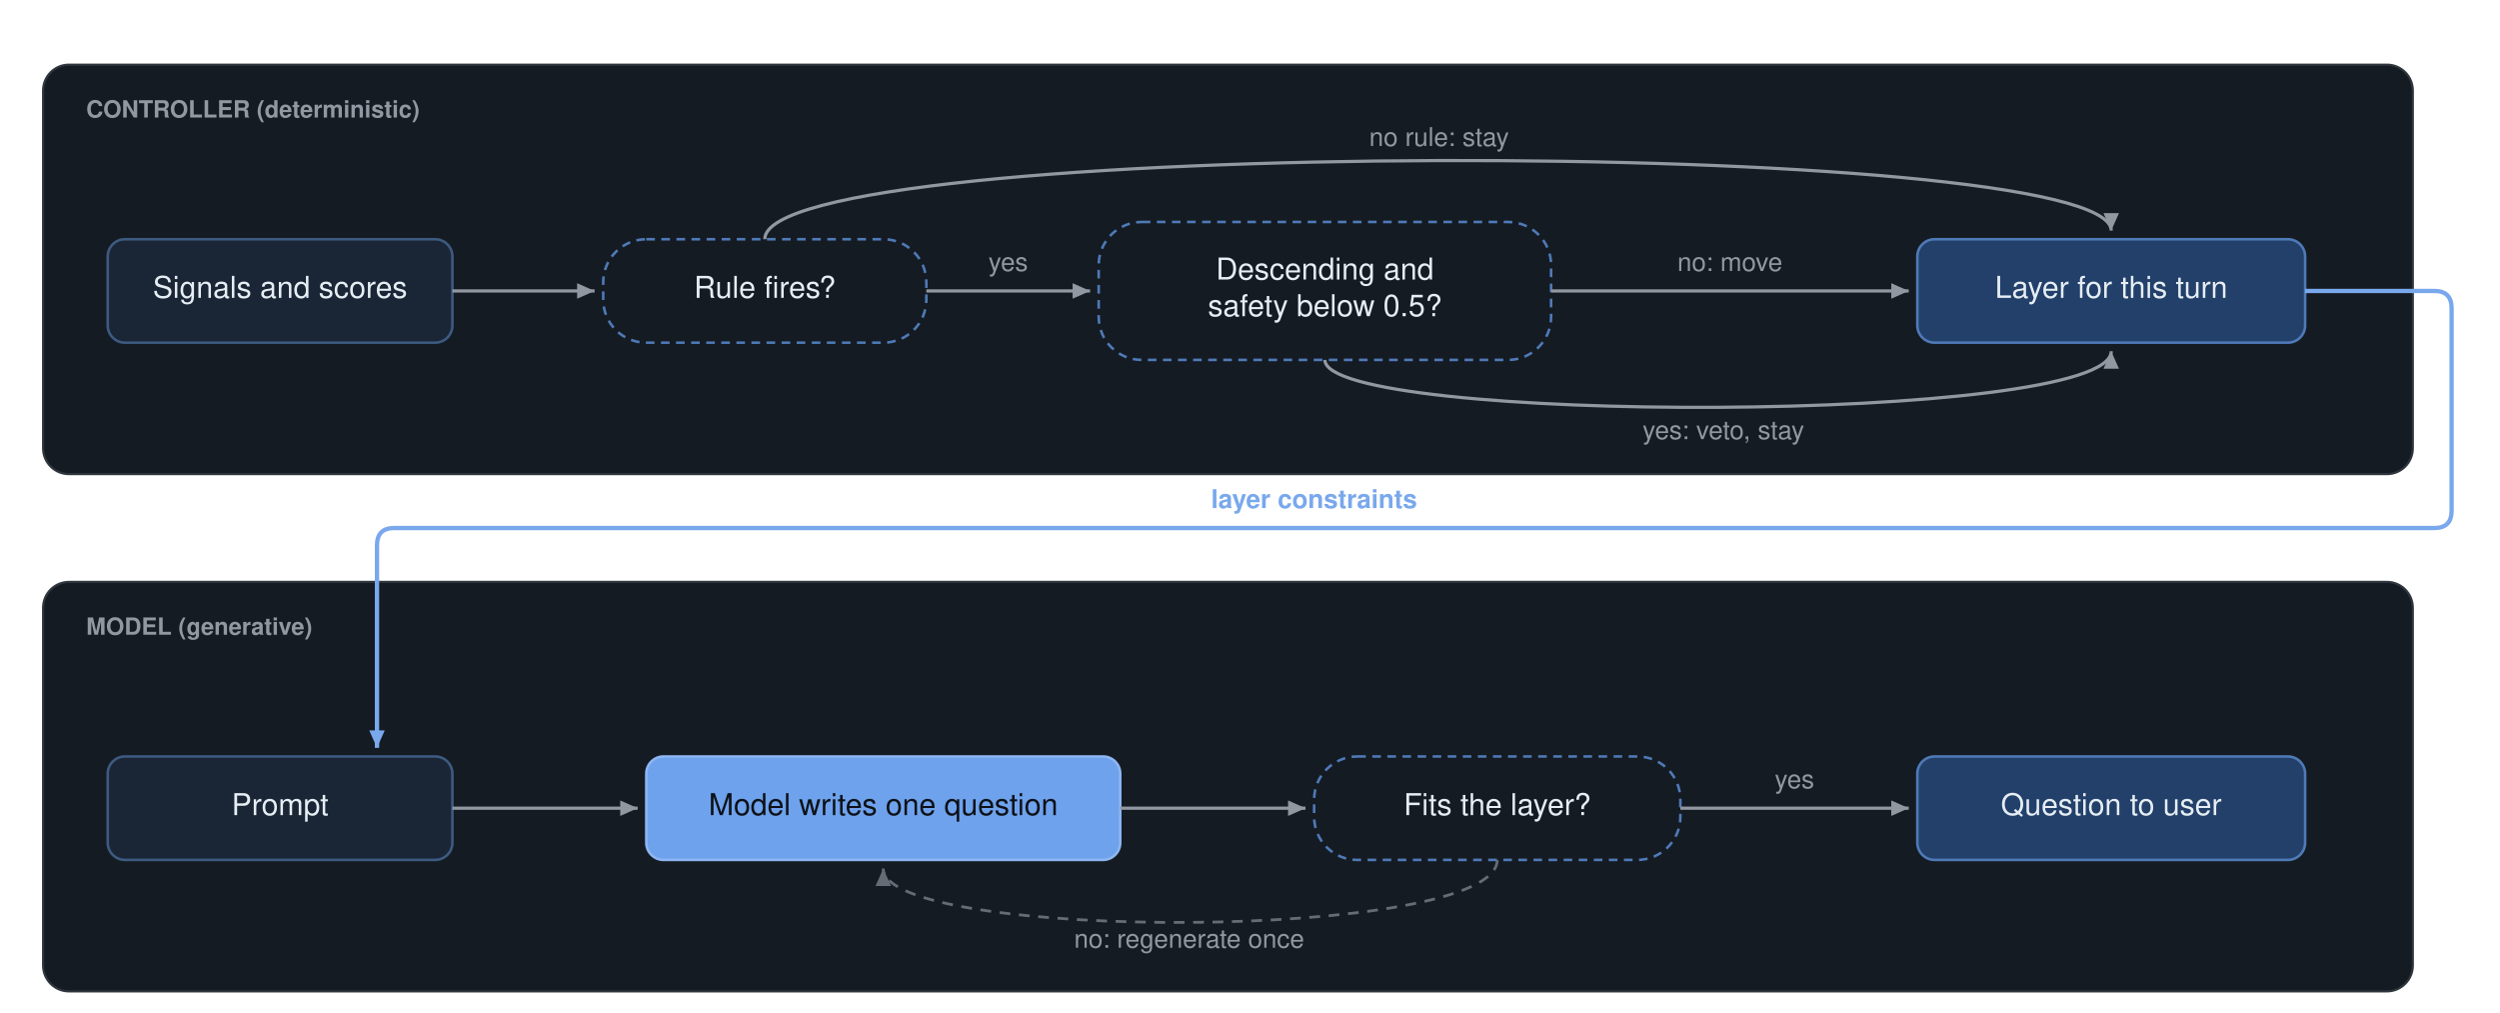
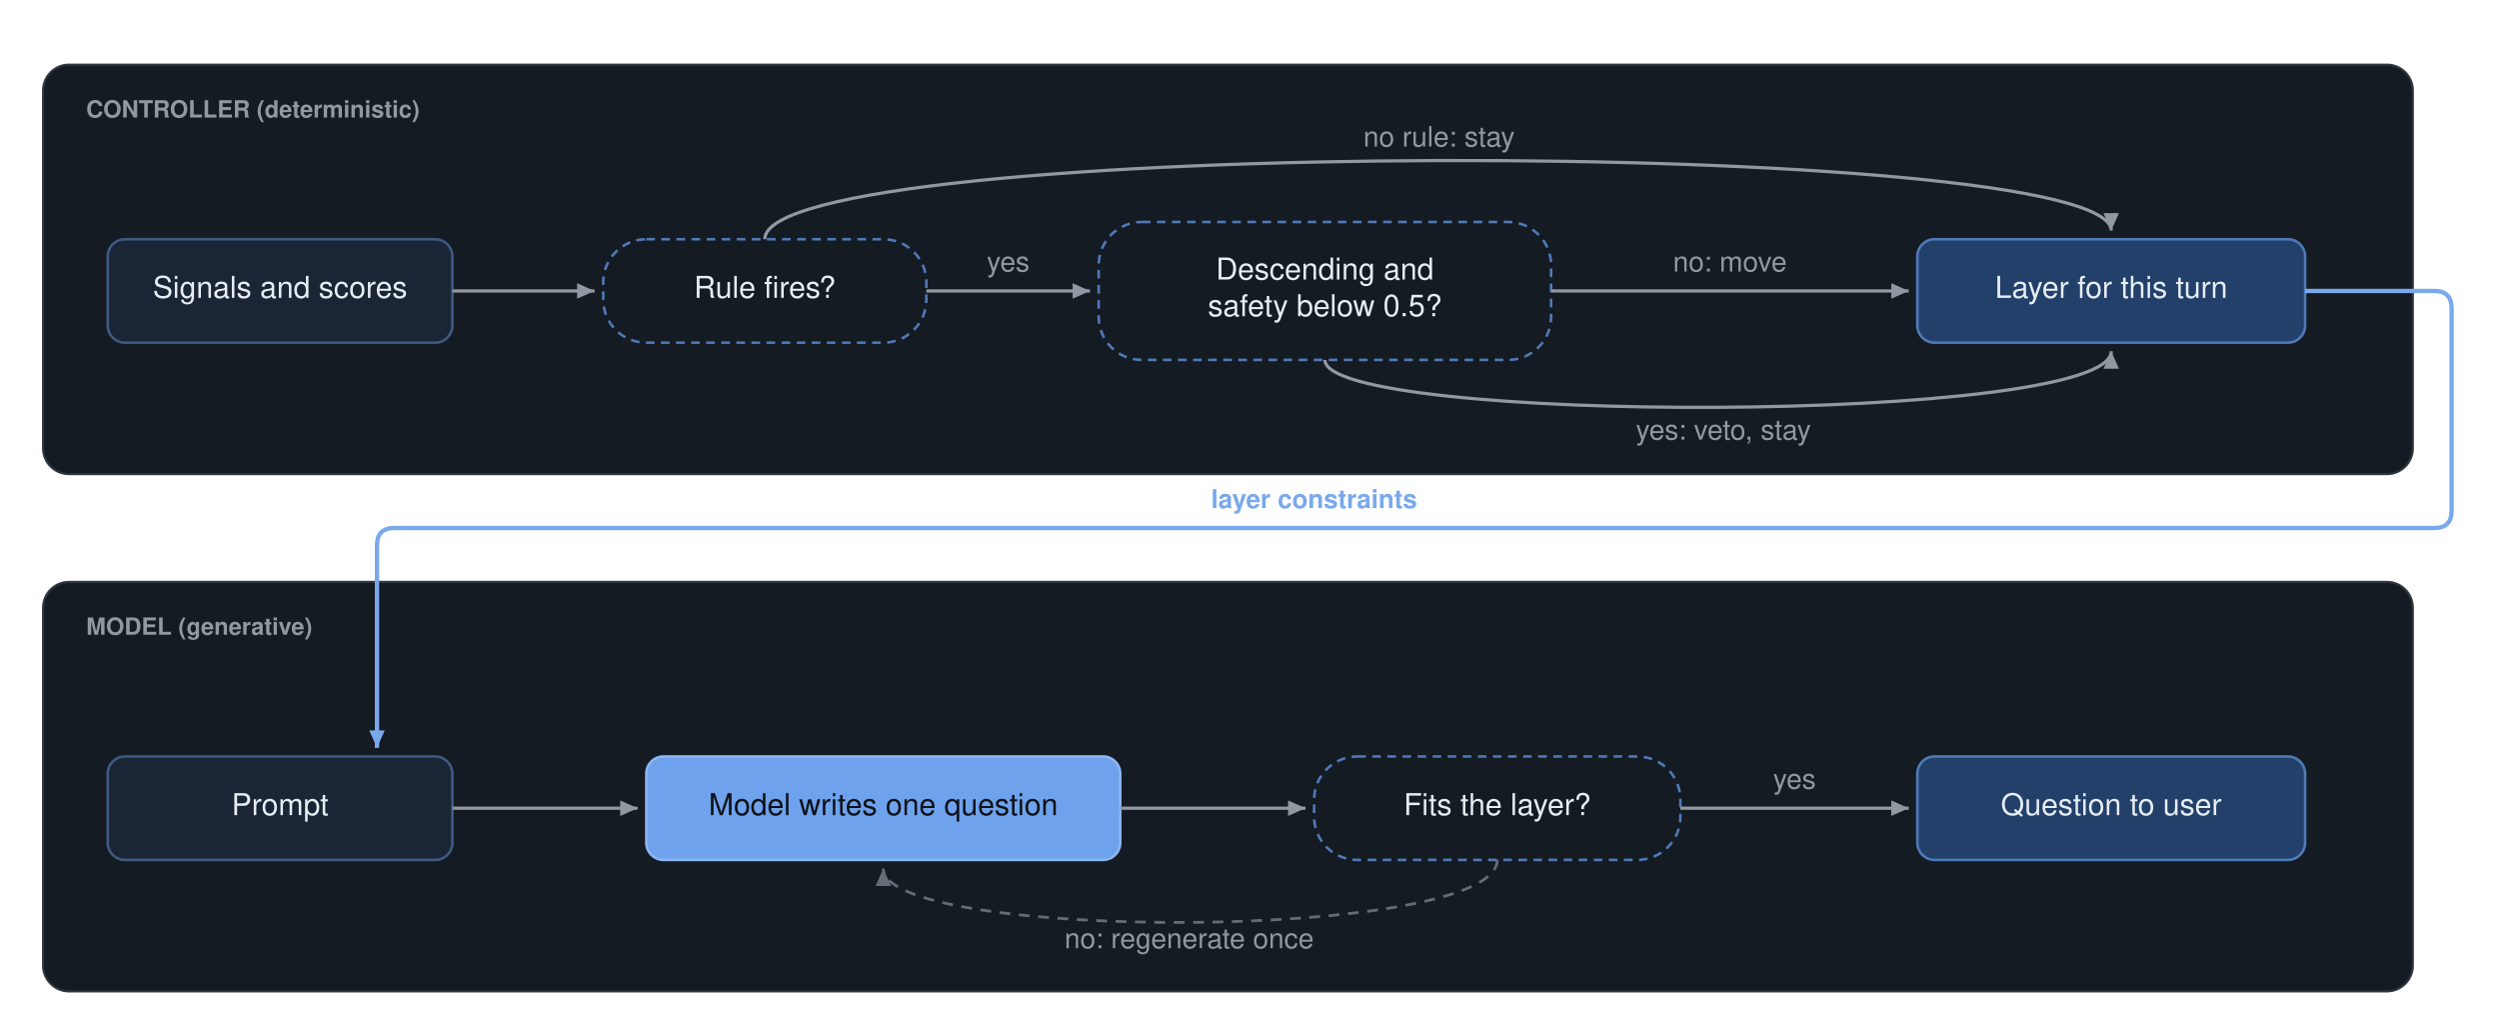
<svg xmlns="http://www.w3.org/2000/svg" viewBox="0 0 1160 470" font-family="-apple-system, BlinkMacSystemFont, 'Segoe UI', Helvetica, Arial, sans-serif" role="img" aria-label="One LDTMP turn">
  <defs>
    <marker id="a-gated" viewBox="0 0 10 10" refX="9" refY="5" markerUnits="userSpaceOnUse" markerWidth="9" markerHeight="9" orient="auto-start-reverse">
      <path d="M0,1 L9,5 L0,9 z" fill="#79a8ec" />
    </marker>
    <marker id="a-forward" viewBox="0 0 10 10" refX="9" refY="5" markerUnits="userSpaceOnUse" markerWidth="9" markerHeight="9" orient="auto-start-reverse">
      <path d="M0,1 L9,5 L0,9 z" fill="#9198a1" />
    </marker>
    <marker id="a-retreat" viewBox="0 0 10 10" refX="9" refY="5" markerUnits="userSpaceOnUse" markerWidth="9" markerHeight="9" orient="auto-start-reverse">
      <path d="M0,1 L9,5 L0,9 z" fill="#656c76" />
    </marker>
  </defs>
  <rect x="20" y="30" width="1100" height="190" rx="12" fill="#151b23" stroke="#30363d" />
  <text x="40" y="52" font-size="11" font-weight="600" text-anchor="start" dominant-baseline="central" fill="#9198a1">CONTROLLER  (deterministic)</text>
  <rect x="20" y="270" width="1100" height="190" rx="12" fill="#151b23" stroke="#30363d" />
  <text x="40" y="292" font-size="11" font-weight="600" text-anchor="start" dominant-baseline="central" fill="#9198a1">MODEL  (generative)</text>
  <rect x="50" y="111" width="160" height="48" rx="8" fill="#1a2636" stroke="#3d5a80" stroke-width="1.2" />
  <text x="130.0" y="135.0" font-size="14" font-weight="500" text-anchor="middle" dominant-baseline="central" fill="#e6edf3">Signals and scores</text>
  <rect x="280" y="111" width="150" height="48" rx="20" fill="#151b23" stroke="#4f7ab8" stroke-width="1.2" stroke-dasharray="4 3" />
  <text x="355.0" y="135.0" font-size="14" font-weight="500" text-anchor="middle" dominant-baseline="central" fill="#e6edf3">Rule fires?</text>
  <rect x="510" y="103" width="210" height="64" rx="20" fill="#151b23" stroke="#4f7ab8" stroke-width="1.2" stroke-dasharray="4 3" />
  <text x="615.0" y="126.5" font-size="14" font-weight="500" text-anchor="middle" dominant-baseline="central" fill="#e6edf3">Descending and</text>
  <text x="615.0" y="143.5" font-size="14" font-weight="500" text-anchor="middle" dominant-baseline="central" fill="#e6edf3">safety below 0.5?</text>
  <rect x="890" y="111" width="180" height="48" rx="8" fill="#22406a" stroke="#4f7ab8" stroke-width="1.2" />
  <text x="980.0" y="135.0" font-size="14" font-weight="500" text-anchor="middle" dominant-baseline="central" fill="#e6edf3">Layer for this turn</text>
  <path d="M210,135 L276,135" fill="none" stroke="#9198a1" stroke-width="1.5" marker-end="url(#a-forward)" />
  <path d="M430,135 L506,135" fill="none" stroke="#9198a1" stroke-width="1.5" marker-end="url(#a-forward)" />
-   <text x="468" y="123" font-size="12" font-weight="400" text-anchor="middle" dominant-baseline="central" fill="#9198a1">yes</text>
+   <text x="468" y="123" font-size="13" font-weight="400" text-anchor="middle" dominant-baseline="central" fill="#9198a1">yes</text>
  <path d="M720,135 L886,135" fill="none" stroke="#9198a1" stroke-width="1.5" marker-end="url(#a-forward)" />
-   <text x="803" y="123" font-size="12" font-weight="400" text-anchor="middle" dominant-baseline="central" fill="#9198a1">no: move</text>
+   <text x="803" y="123" font-size="13" font-weight="400" text-anchor="middle" dominant-baseline="central" fill="#9198a1">no: move</text>
  <path d="M615,167 C615,197 980,197 980,163" fill="none" stroke="#9198a1" stroke-width="1.5" marker-end="url(#a-forward)" />
-   <text x="800" y="201" font-size="12" font-weight="400" text-anchor="middle" dominant-baseline="central" fill="#9198a1">yes: veto, stay</text>
+   <text x="800" y="201" font-size="13" font-weight="400" text-anchor="middle" dominant-baseline="central" fill="#9198a1">yes: veto, stay</text>
  <path d="M355,111 C355,63 980,63 980,107" fill="none" stroke="#9198a1" stroke-width="1.5" marker-end="url(#a-forward)" />
-   <text x="668" y="65" font-size="12" font-weight="400" text-anchor="middle" dominant-baseline="central" fill="#9198a1">no rule: stay</text>
+   <text x="668" y="65" font-size="13" font-weight="400" text-anchor="middle" dominant-baseline="central" fill="#9198a1">no rule: stay</text>
  <path d="M1070,135 L1130,135 Q1138,135 1138,143 L1138,237 Q1138,245 1130,245 L183,245 Q175,245 175,253 L175,347" fill="none" stroke="#79a8ec" stroke-width="2.0" marker-end="url(#a-gated)" />
  <text x="610" y="233" font-size="12" font-weight="600" text-anchor="middle" dominant-baseline="central" fill="#79a8ec">layer constraints</text>
  <rect x="50" y="351" width="160" height="48" rx="8" fill="#1a2636" stroke="#3d5a80" stroke-width="1.2" />
  <text x="130.0" y="375.0" font-size="14" font-weight="500" text-anchor="middle" dominant-baseline="central" fill="#e6edf3">Prompt</text>
  <rect x="300" y="351" width="220" height="48" rx="8" fill="#6ea2ec" stroke="#8db6f2" stroke-width="1.2" />
  <text x="410.0" y="375.0" font-size="14" font-weight="500" text-anchor="middle" dominant-baseline="central" fill="#0d1117">Model writes one question</text>
  <rect x="610" y="351" width="170" height="48" rx="20" fill="#151b23" stroke="#4f7ab8" stroke-width="1.2" stroke-dasharray="4 3" />
  <text x="695.0" y="375.0" font-size="14" font-weight="500" text-anchor="middle" dominant-baseline="central" fill="#e6edf3">Fits the layer?</text>
  <rect x="890" y="351" width="180" height="48" rx="8" fill="#22406a" stroke="#4f7ab8" stroke-width="1.2" />
  <text x="980.0" y="375.0" font-size="14" font-weight="500" text-anchor="middle" dominant-baseline="central" fill="#e6edf3">Question to user</text>
  <path d="M210,375 L296,375" fill="none" stroke="#9198a1" stroke-width="1.5" marker-end="url(#a-forward)" />
  <path d="M520,375 L606,375" fill="none" stroke="#9198a1" stroke-width="1.5" marker-end="url(#a-forward)" />
  <path d="M780,375 L886,375" fill="none" stroke="#9198a1" stroke-width="1.5" marker-end="url(#a-forward)" />
-   <text x="833" y="363" font-size="12" font-weight="400" text-anchor="middle" dominant-baseline="central" fill="#9198a1">yes</text>
+   <text x="833" y="363" font-size="13" font-weight="400" text-anchor="middle" dominant-baseline="central" fill="#9198a1">yes</text>
  <path d="M695,399 C695,437 410,437 410,403" fill="none" stroke="#656c76" stroke-width="1.3" stroke-dasharray="5 4" marker-end="url(#a-retreat)" />
-   <text x="552" y="437" font-size="12" font-weight="400" text-anchor="middle" dominant-baseline="central" fill="#9198a1">no: regenerate once</text>
+   <text x="552" y="437" font-size="13" font-weight="400" text-anchor="middle" dominant-baseline="central" fill="#9198a1">no: regenerate once</text>
</svg>
